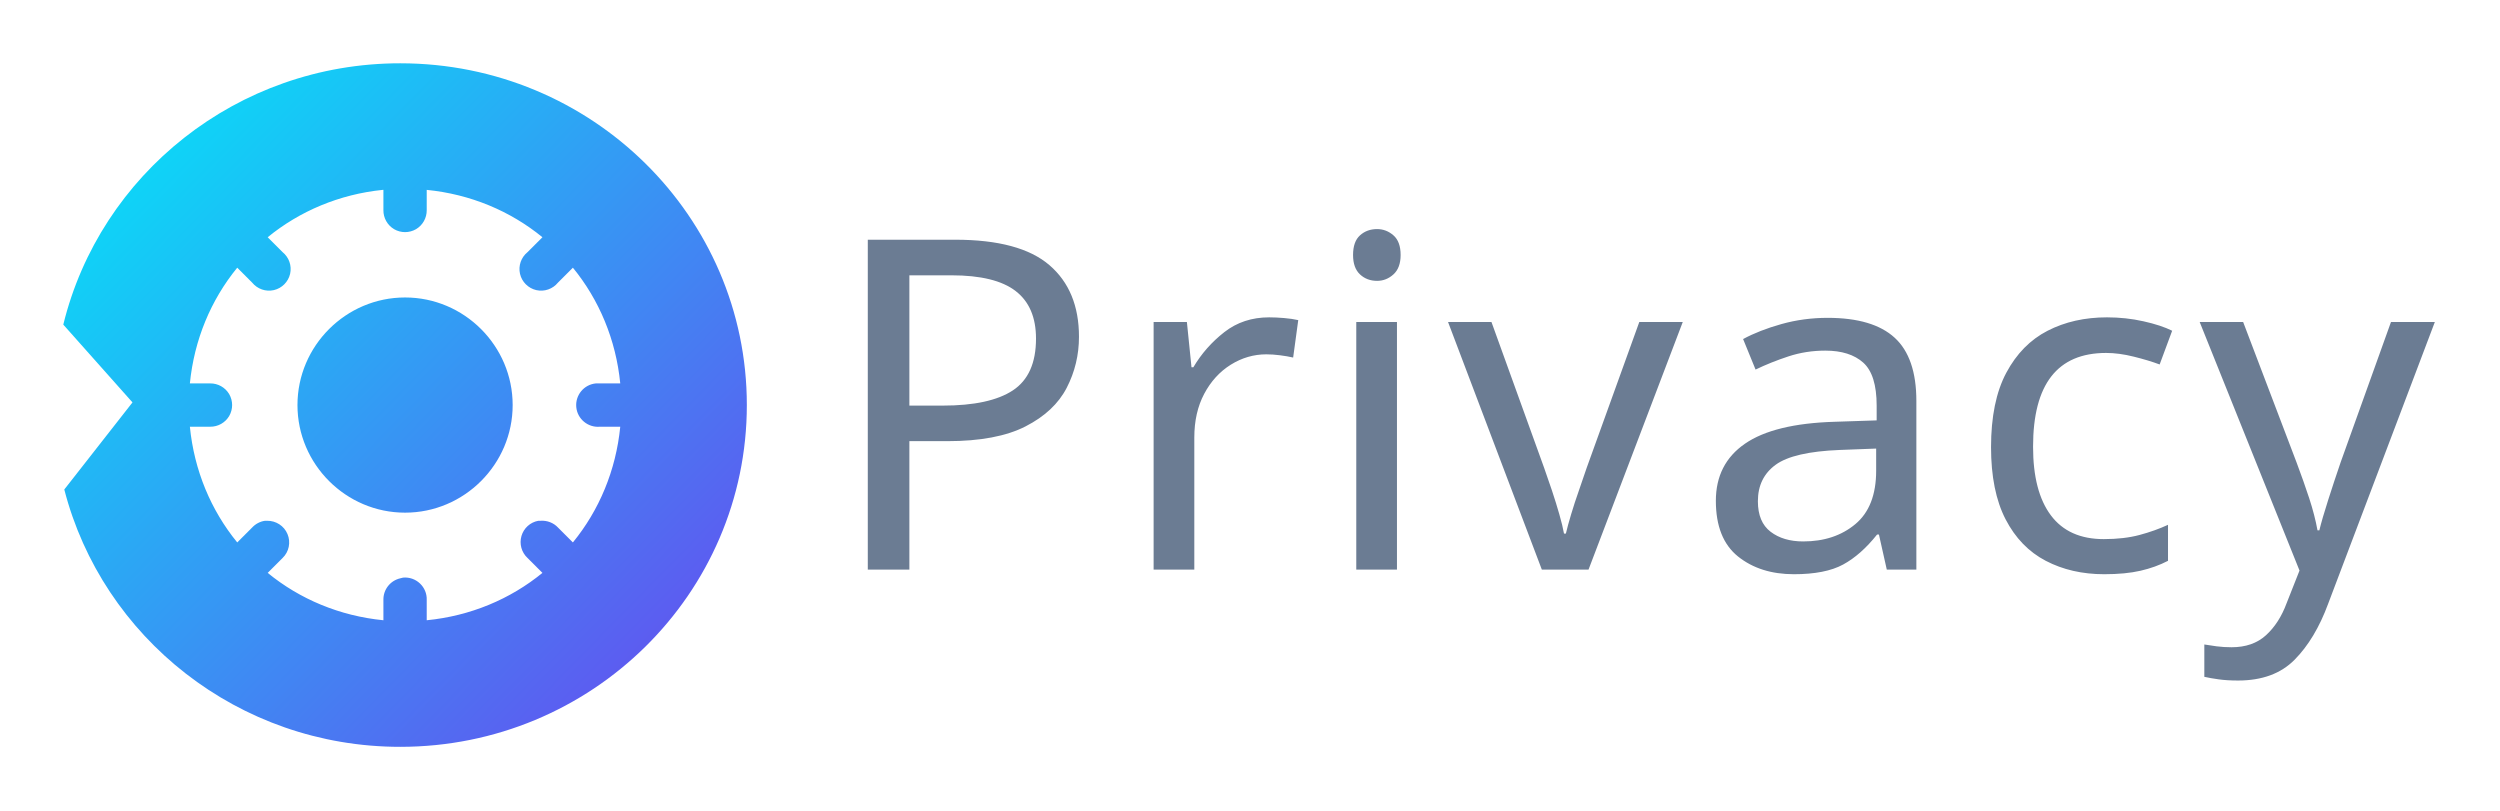
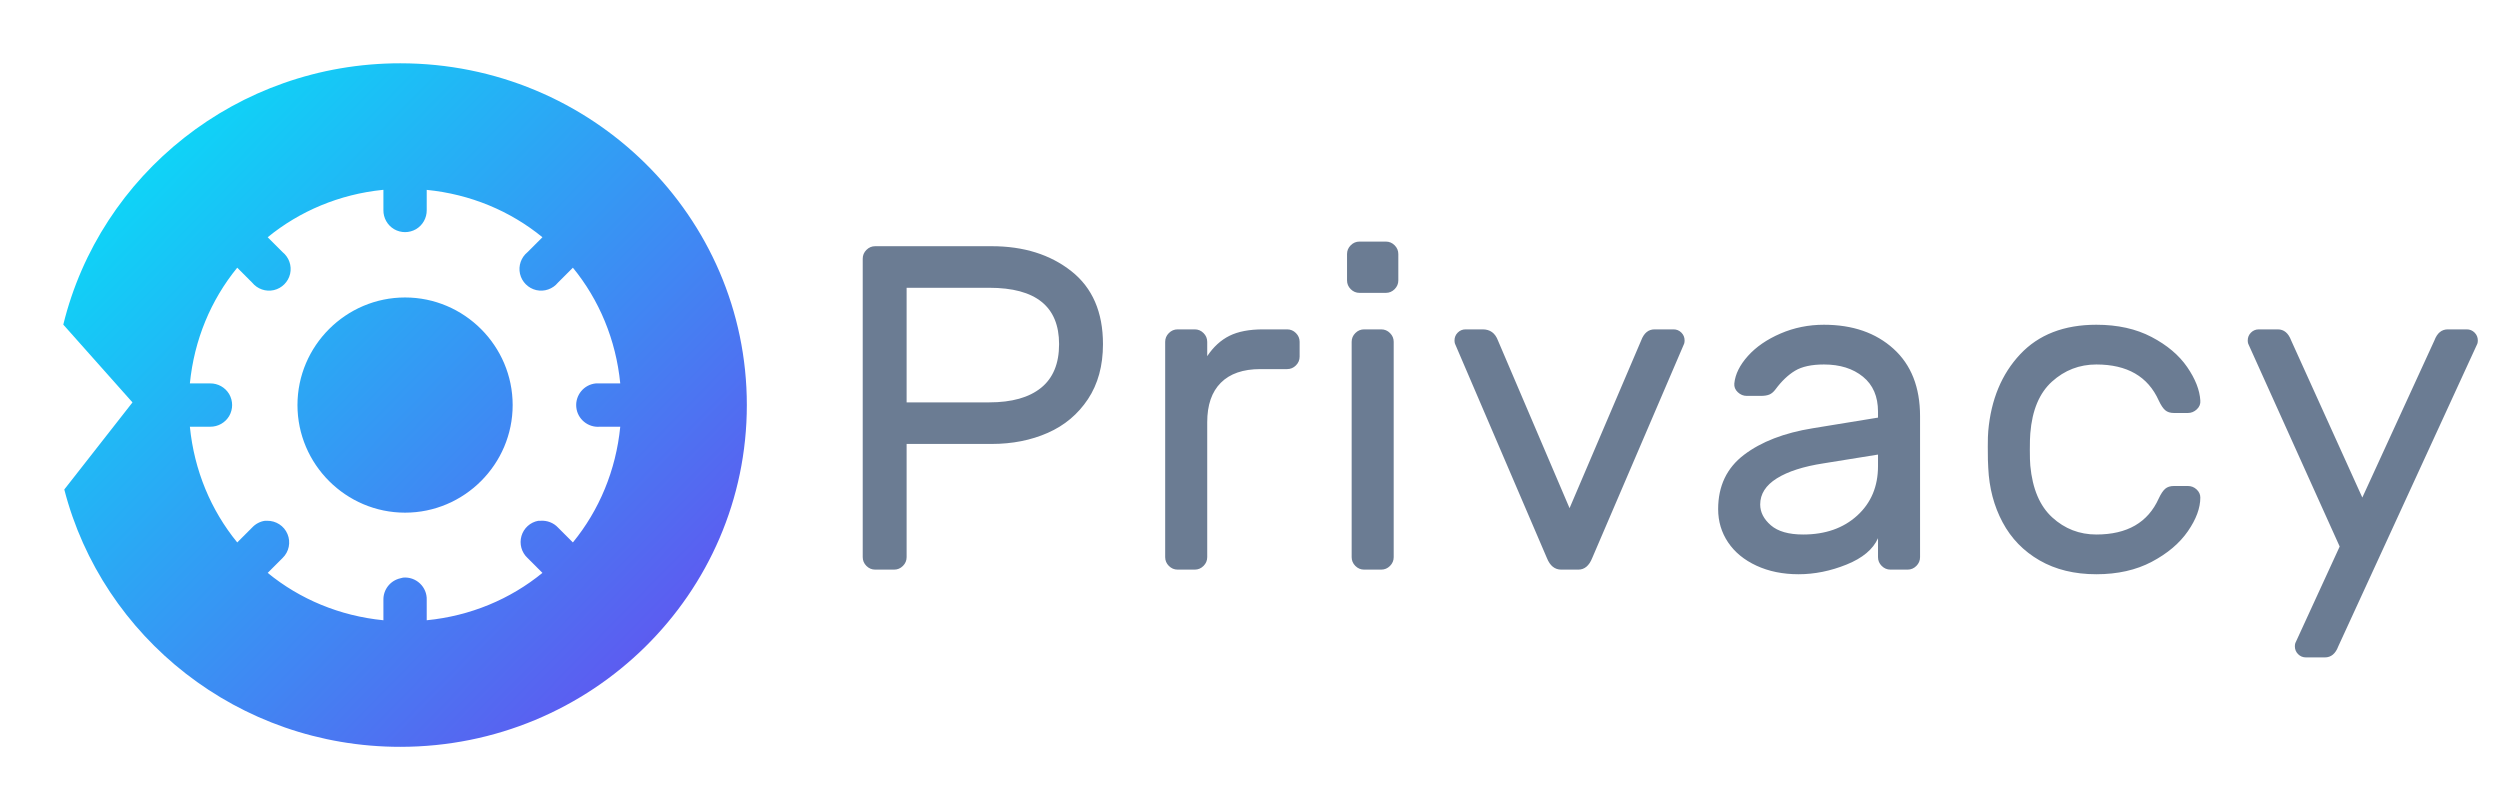
<svg xmlns="http://www.w3.org/2000/svg" width="790px" height="256px" viewBox="0 0 790 256" version="1.1">
  <defs>
    <linearGradient x1="0%" y1="0.578%" x2="102%" y2="100.411%" id="linearGradient-1">
      <stop stop-color="#00EAF8" offset="0%" />
      <stop stop-color="#6D42EF" offset="100%" />
    </linearGradient>
  </defs>
  <g id="Artboard-Copy-2" stroke="none" stroke-width="1" fill="none" fill-rule="evenodd">
    <g id="Privat_logo" transform="translate(12, 13)" fill="url(#linearGradient-1)" fill-rule="nonzero">
      <path d="M114.474,223 C174.964,223 224,174.647 224,115 C224,55.353 174.964,7 114.474,7 C62.865,7 19.594,42.197 8,89.576 L29.865,114.161 L8.316,141.681 C20.361,188.424 63.323,223 114.474,223 Z M108.943,47 C109.024,47 109.077,47 109.157,47 L109.157,53.415 C109.131,55.874 110.414,58.173 112.552,59.429 C114.69,60.659 117.31,60.659 119.448,59.429 C121.586,58.173 122.869,55.874 122.843,53.415 L122.843,47 C136.635,48.363 149.252,53.656 159.409,61.969 L154.704,66.673 C152.673,68.33 151.737,70.976 152.325,73.542 C152.914,76.082 154.918,78.086 157.458,78.675 C160.024,79.263 162.67,78.327 164.327,76.296 L169.031,71.591 C177.344,81.748 182.637,94.365 184,108.157 L177.585,108.157 C177.371,108.157 177.157,108.157 176.943,108.157 C176.73,108.157 176.516,108.157 176.302,108.157 C172.533,108.505 169.753,111.873 170.101,115.642 C170.448,119.41 173.816,122.19 177.585,121.843 L184,121.843 C182.637,135.635 177.344,148.252 169.031,158.409 L164.327,153.704 C162.91,152.181 160.852,151.406 158.767,151.566 C158.553,151.566 158.34,151.566 158.126,151.566 C155.56,152.02 153.502,153.892 152.78,156.377 C152.058,158.89 152.807,161.563 154.704,163.327 L159.409,168.031 C149.252,176.344 136.635,181.637 122.843,183 L122.843,176.585 C122.923,174.607 122.121,172.709 120.704,171.373 C119.261,170.009 117.31,169.341 115.358,169.528 C115.064,169.582 114.77,169.662 114.503,169.742 C111.322,170.464 109.077,173.324 109.157,176.585 L109.157,183 C95.365,181.637 82.748,176.344 72.591,168.031 L77.296,163.327 C79.327,161.376 79.942,158.355 78.846,155.763 C77.777,153.17 75.184,151.513 72.377,151.566 C72.164,151.566 71.95,151.566 71.736,151.566 C70.186,151.78 68.742,152.555 67.673,153.704 L62.969,158.409 C54.656,148.252 49.363,135.635 48,121.843 L54.415,121.843 C56.874,121.869 59.173,120.586 60.429,118.448 C61.659,116.31 61.659,113.69 60.429,111.552 C59.173,109.414 56.874,108.131 54.415,108.157 L48,108.157 C49.363,94.365 54.656,81.748 62.969,71.591 L67.673,76.296 C69.33,78.327 71.976,79.263 74.542,78.675 C77.082,78.086 79.086,76.082 79.675,73.542 C80.263,70.976 79.327,68.33 77.296,66.673 L72.591,61.969 C82.695,53.709 95.258,48.39 108.943,47 Z M116,81 C97.3,81 82,96.3 82,115 C82,133.7 97.3,149 116,149 C134.7,149 150,133.7 150,115 C150,96.3 134.7,81 116,81 Z" id="Shape" />
    </g>
-     <text id="Privacy" font-family="Rubik-Regular, Rubik" font-size="146" font-weight="normal" letter-spacing="3.74" fill="#6B7C93">
-       <tspan x="260.065" y="180">Privacy</tspan>
-     </text>
+     <path d="M313.355,77.8 C323.478,77.8 331.873,80.428 338.54,85.684 C345.207,90.94 348.541,98.629 348.541,108.752 C348.541,115.565 346.959,121.357 343.796,126.126 C340.633,130.895 336.399,134.448 331.094,136.784 C325.789,139.12 319.876,140.288 313.355,140.288 L286.491,140.288 L286.491,176.058 C286.491,177.129 286.102,178.053 285.323,178.832 C284.544,179.611 283.62,180 282.549,180 L276.563,180 C275.492,180 274.568,179.611 273.789,178.832 C273.01,178.053 272.621,177.129 272.621,176.058 L272.621,81.742 C272.621,80.671 273.01,79.747 273.789,78.968 C274.568,78.189 275.492,77.8 276.563,77.8 L313.355,77.8 Z M312.625,127.148 C319.73,127.148 325.181,125.615 328.977,122.549 C332.773,119.483 334.671,114.884 334.671,108.752 C334.671,96.877 327.322,90.94 312.625,90.94 L286.491,90.94 L286.491,127.148 L312.625,127.148 Z M406.739,104.08 C407.81,104.08 408.734,104.469 409.513,105.248 C410.292,106.027 410.681,106.951 410.681,108.022 L410.681,112.694 C410.681,113.765 410.292,114.689 409.513,115.468 C408.734,116.247 407.81,116.636 406.739,116.636 L398.271,116.636 C392.82,116.636 388.659,118.072 385.788,120.943 C382.917,123.814 381.481,127.975 381.481,133.426 L381.481,176.058 C381.481,177.129 381.092,178.053 380.313,178.832 C379.534,179.611 378.61,180 377.539,180 L372.137,180 C371.066,180 370.142,179.611 369.363,178.832 C368.584,178.053 368.195,177.129 368.195,176.058 L368.195,108.022 C368.195,106.951 368.584,106.027 369.363,105.248 C370.142,104.469 371.066,104.08 372.137,104.08 L377.539,104.08 C378.61,104.08 379.534,104.469 380.313,105.248 C381.092,106.027 381.481,106.951 381.481,108.022 L381.481,112.548 C383.428,109.628 385.764,107.487 388.489,106.124 C391.214,104.761 394.767,104.08 399.147,104.08 L406.739,104.08 Z M441.869,88.604 C441.869,89.675 441.48,90.599 440.701,91.378 C439.922,92.157 438.998,92.546 437.927,92.546 L429.605,92.546 C428.534,92.546 427.61,92.157 426.831,91.378 C426.052,90.599 425.663,89.675 425.663,88.604 L425.663,80.282 C425.663,79.211 426.052,78.287 426.831,77.508 C427.61,76.729 428.534,76.34 429.605,76.34 L437.927,76.34 C438.998,76.34 439.922,76.729 440.701,77.508 C441.48,78.287 441.869,79.211 441.869,80.282 L441.869,88.604 Z M440.409,176.058 C440.409,177.129 440.02,178.053 439.241,178.832 C438.462,179.611 437.538,180 436.467,180 L431.065,180 C429.994,180 429.07,179.611 428.291,178.832 C427.512,178.053 427.123,177.129 427.123,176.058 L427.123,108.022 C427.123,106.951 427.512,106.027 428.291,105.248 C429.07,104.469 429.994,104.08 431.065,104.08 L436.467,104.08 C437.538,104.08 438.462,104.469 439.241,105.248 C440.02,106.027 440.409,106.951 440.409,108.022 L440.409,176.058 Z M498.753,180 L493.351,180 C491.307,180 489.798,178.783 488.825,176.35 L459.771,108.606 C459.674,108.314 459.625,107.973 459.625,107.584 C459.625,106.611 459.966,105.783 460.647,105.102 C461.328,104.421 462.156,104.08 463.129,104.08 L468.531,104.08 C470.867,104.08 472.473,105.248 473.349,107.584 L495.979,160.582 L518.609,107.584 C519.485,105.248 520.896,104.08 522.843,104.08 L528.829,104.08 C529.802,104.08 530.63,104.421 531.311,105.102 C531.992,105.783 532.333,106.611 532.333,107.584 C532.333,107.973 532.284,108.314 532.187,108.606 L503.133,176.35 C502.16,178.783 500.7,180 498.753,180 Z M593.451,131.966 L593.451,130.068 C593.451,125.299 591.869,121.624 588.706,119.045 C585.543,116.466 581.43,115.176 576.369,115.176 C572.476,115.176 569.434,115.833 567.244,117.147 C565.054,118.461 562.986,120.432 561.039,123.06 C560.455,123.839 559.822,124.374 559.141,124.666 C558.46,124.958 557.535,125.104 556.367,125.104 L551.987,125.104 C550.916,125.104 549.967,124.715 549.14,123.936 C548.313,123.157 547.948,122.233 548.045,121.162 C548.337,118.242 549.773,115.346 552.352,112.475 C554.931,109.604 558.362,107.243 562.645,105.394 C566.928,103.545 571.502,102.62 576.369,102.62 C585.421,102.62 592.745,105.151 598.342,110.212 C603.939,115.273 606.737,122.379 606.737,131.528 L606.737,176.058 C606.737,177.129 606.348,178.053 605.569,178.832 C604.79,179.611 603.866,180 602.795,180 L597.393,180 C596.322,180 595.398,179.611 594.619,178.832 C593.84,178.053 593.451,177.129 593.451,176.058 L593.451,170.072 C591.894,173.576 588.584,176.35 583.523,178.394 C578.462,180.438 573.4,181.46 568.339,181.46 C563.375,181.46 558.946,180.56 555.053,178.759 C551.16,176.958 548.167,174.501 546.074,171.386 C543.981,168.271 542.935,164.767 542.935,160.874 C542.935,153.574 545.66,147.856 551.111,143.719 C556.562,139.582 563.813,136.784 572.865,135.324 L593.451,131.966 Z M593.451,143.646 L576.223,146.42 C569.896,147.393 564.981,148.975 561.477,151.165 C557.973,153.355 556.221,156.105 556.221,159.414 C556.221,161.847 557.34,164.037 559.579,165.984 C561.818,167.931 565.224,168.904 569.799,168.904 C576.807,168.904 582.501,166.909 586.881,162.918 C591.261,158.927 593.451,153.72 593.451,147.296 L593.451,143.646 Z M662.453,168.904 C672.186,168.904 678.756,165.108 682.163,157.516 C682.844,156.056 683.526,155.034 684.207,154.45 C684.888,153.866 685.813,153.574 686.981,153.574 L691.361,153.574 C692.432,153.574 693.356,153.939 694.135,154.669 C694.914,155.399 695.303,156.251 695.303,157.224 C695.303,160.533 693.989,164.086 691.361,167.882 C688.733,171.678 684.937,174.89 679.973,177.518 C675.009,180.146 669.169,181.46 662.453,181.46 C655.542,181.46 649.556,180 644.495,177.08 C639.434,174.16 635.54,170.145 632.815,165.035 C630.09,159.925 628.581,154.207 628.289,147.88 C628.192,146.712 628.143,144.473 628.143,141.164 C628.143,138.828 628.192,137.173 628.289,136.2 C629.165,126.272 632.523,118.193 638.363,111.964 C644.203,105.735 652.233,102.62 662.453,102.62 C669.169,102.62 674.985,103.91 679.9,106.489 C684.815,109.068 688.563,112.232 691.142,115.979 C693.721,119.726 695.108,123.255 695.303,126.564 C695.4,127.635 695.035,128.559 694.208,129.338 C693.381,130.117 692.432,130.506 691.361,130.506 L686.981,130.506 C685.813,130.506 684.888,130.214 684.207,129.63 C683.526,129.046 682.844,128.024 682.163,126.564 C678.756,118.972 672.186,115.176 662.453,115.176 C657.1,115.176 652.428,116.977 648.437,120.578 C644.446,124.179 642.159,129.63 641.575,136.93 C641.478,138.001 641.429,139.753 641.429,142.186 C641.429,144.425 641.478,146.079 641.575,147.15 C642.256,154.45 644.568,159.901 648.51,163.502 C652.452,167.103 657.1,168.904 662.453,168.904 Z M738.901,204.236 C738.025,206.572 736.614,207.74 734.667,207.74 L728.681,207.74 C727.708,207.74 726.88,207.399 726.199,206.718 C725.518,206.037 725.177,205.209 725.177,204.236 C725.177,203.847 725.226,203.506 725.323,203.214 L739.339,172.7 L710.431,108.606 C710.334,108.314 710.285,107.973 710.285,107.584 C710.285,106.611 710.626,105.783 711.307,105.102 C711.988,104.421 712.816,104.08 713.789,104.08 L719.775,104.08 C721.722,104.08 723.133,105.248 724.009,107.584 L746.493,157.224 L769.269,107.584 C770.145,105.248 771.556,104.08 773.503,104.08 L779.489,104.08 C780.462,104.08 781.29,104.421 781.971,105.102 C782.652,105.783 782.993,106.611 782.993,107.584 C782.993,107.973 782.944,108.314 782.847,108.606 L738.901,204.236 Z" id="Privacy" fill="#6B7C93" />
  </g>
</svg>
